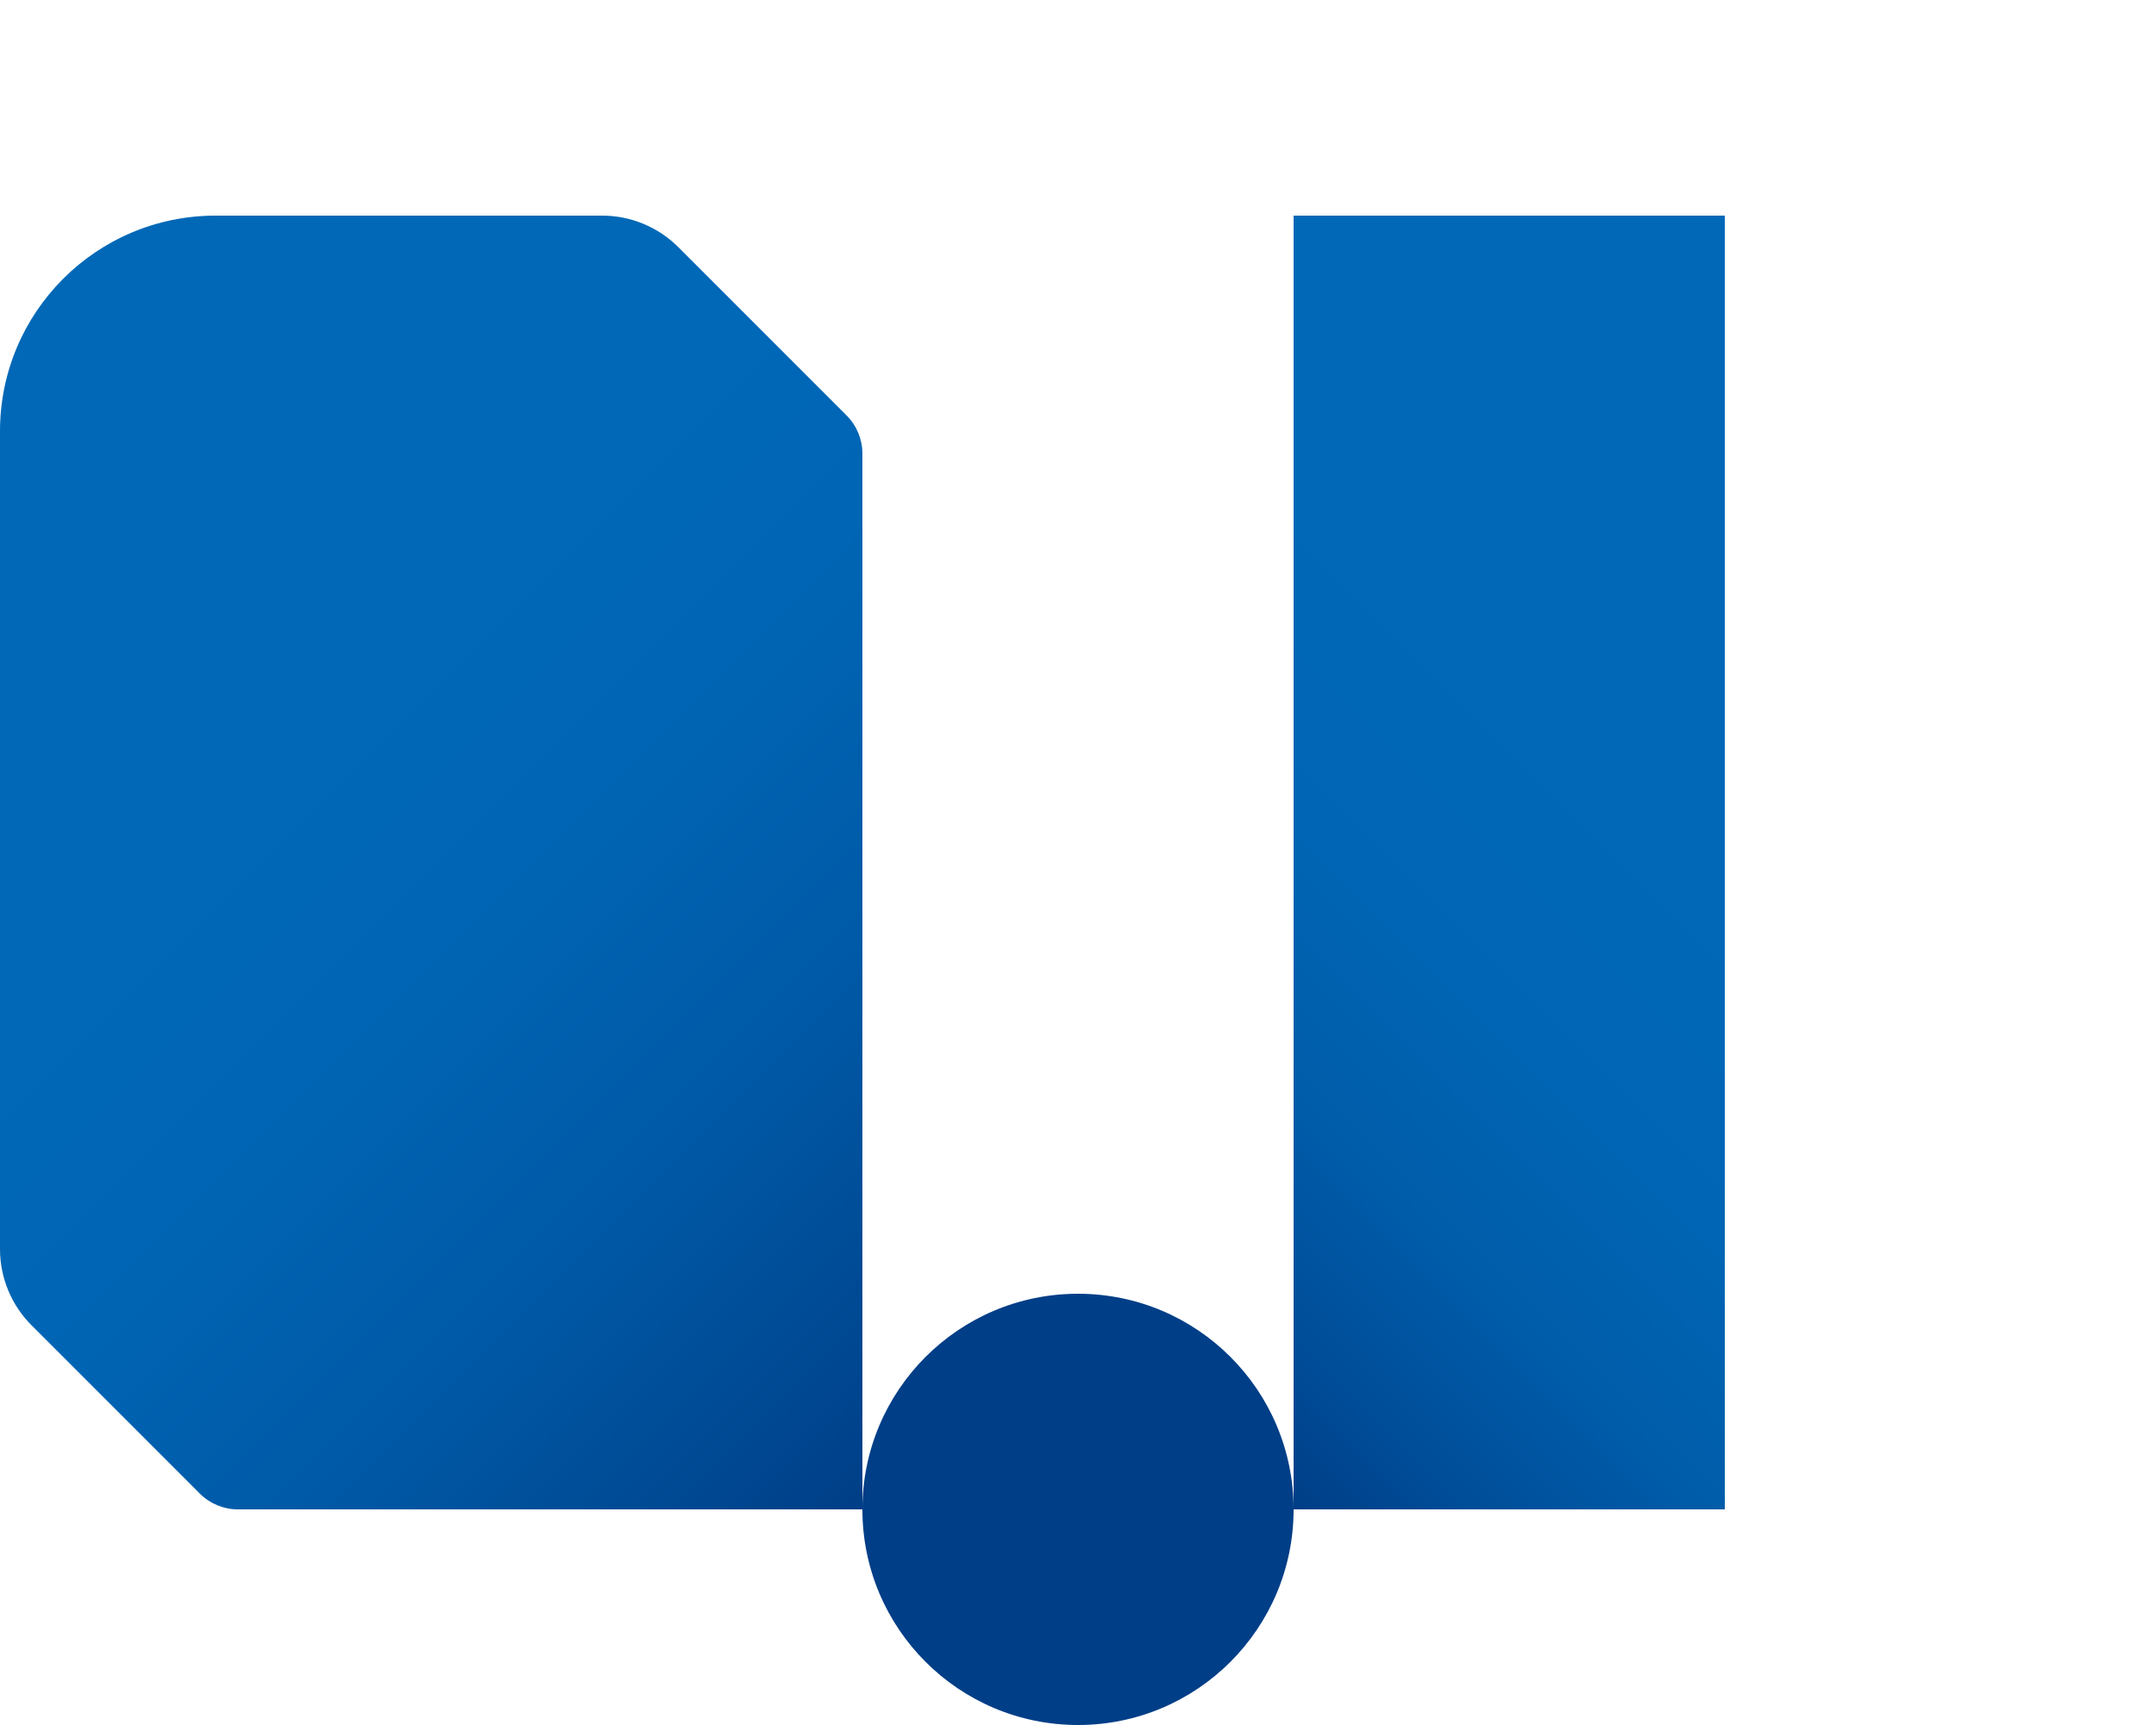
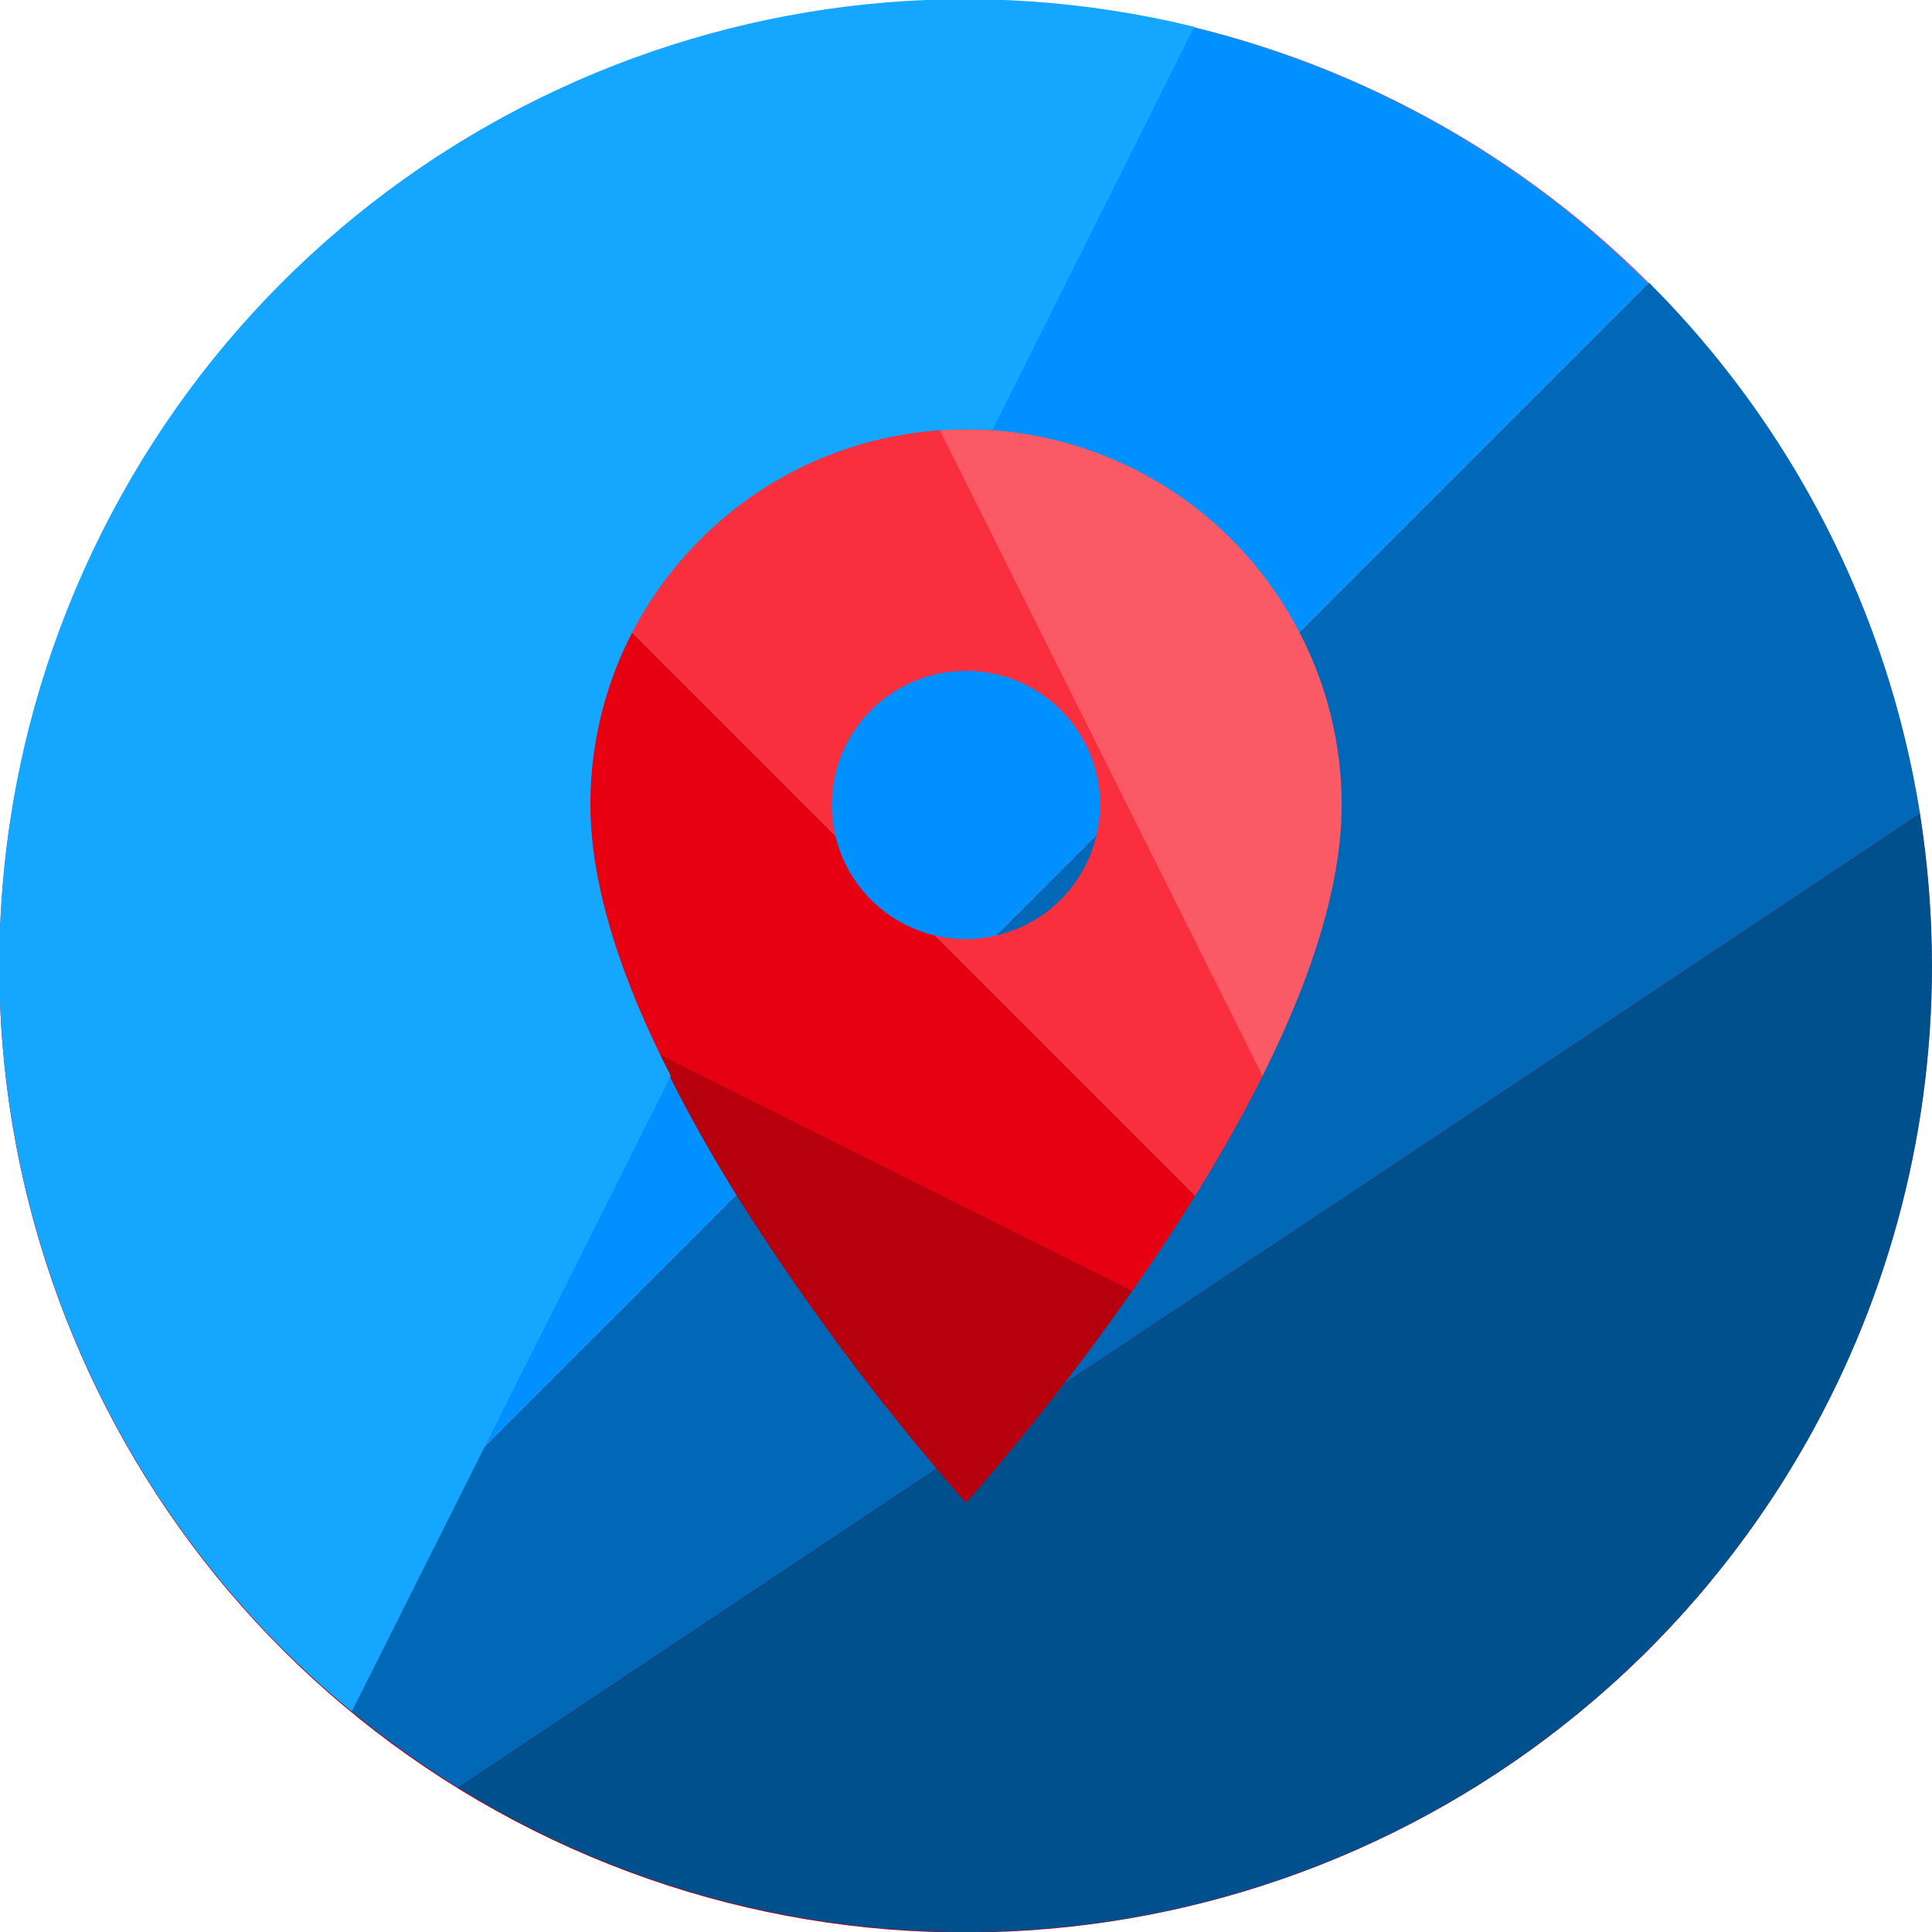
- <svg xmlns="http://www.w3.org/2000/svg" viewBox="0 0 640 512">
-   <defs>
-     <linearGradient id="未命名的渐变_27" x1="320" y1="384" x2="576" y2="128" gradientUnits="userSpaceOnUse">
-       <stop offset="0" stop-color="#003e87" />
-       <stop offset="0.11" stop-color="#004e9a" />
-       <stop offset="0.25" stop-color="#005daa" />
-       <stop offset="0.4" stop-color="#0065b4" />
-       <stop offset="0.6" stop-color="#0068b7" />
-       <stop offset="0.66" stop-color="#0068b7" />
-       <stop offset="1" stop-color="#0068b7" />
-     </linearGradient>
-     <linearGradient id="未命名的渐变_25" x1="288" y1="416" x2="-13.25" y2="114.75" gradientUnits="userSpaceOnUse">
-       <stop offset="0" stop-color="#003e87" />
-       <stop offset="0.08" stop-color="#004791" />
-       <stop offset="0.27" stop-color="#0059a6" />
-       <stop offset="0.46" stop-color="#0064b3" />
-       <stop offset="0.64" stop-color="#0068b7" />
-       <stop offset="0.69" stop-color="#0068b7" />
-       <stop offset="1" stop-color="#0068b7" />
-     </linearGradient>
-   </defs>
-   <g id="图层_3" data-name="图层 3">
-     <circle cx="320" cy="448" r="64" style="fill:#003e87" />
-     <rect x="384" y="64" width="128" height="384" style="fill:url(#未命名的渐变_27)" />
-     <path d="M64,64H178.75a32,32,0,0,1,22.62,9.37l49.94,49.94A16,16,0,0,1,256,134.63V448H70.63a16,16,0,0,1-11.32-4.69L9.37,393.37A32,32,0,0,1,0,370.75V128A64,64,0,0,1,64,64Z" style="fill:url(#未命名的渐变_25)" />
+ <svg xmlns="http://www.w3.org/2000/svg" viewBox="0 0 72 72">
+   <g id="Background">
+     <path d="M18.45,48.3,72.93,84.62a36.63,36.63,0,0,0,6.53-5.16L28.54,28.54A36,36,0,0,0,18.45,48.3Z" transform="translate(-18 -18)" style="fill:#e60012" />
+     <path d="M48.3,18.45A36,36,0,0,0,28.54,28.54L79.46,79.46a36.63,36.63,0,0,0,5.16-6.53Z" transform="translate(-18 -18)" style="fill:#f92f3d" />
+     <path d="M19,45.51A36,36,0,0,0,81.78,76.89Z" transform="translate(-18 -18)" style="fill:#b7000d" />
+     <path d="M54,18a36,36,0,0,0-8.49,1L76.89,81.78A36,36,0,0,0,54,18Z" transform="translate(-18 -18)" style="fill:#fa5a65" />
+   </g>
+   <g id="Foreground">
+     <path d="M59,48a5,5,0,1,0-5,5,5.23,5.23,0,0,0,1.14-.14l3.72-3.72A5.23,5.23,0,0,0,59,48Z" transform="translate(-18 -18)" style="fill:#0190ff" />
+     <path d="M45.45,62.55C42.54,57.84,40,52.47,40,48L23.38,72.93a36.63,36.63,0,0,0,5.16,6.53Z" transform="translate(-18 -18)" style="fill:#0190ff" />
+     <path d="M48.62,35.07a14,14,0,0,1,17.81,6.5l13-13A36,36,0,0,0,59.7,18.45Z" transform="translate(-18 -18)" style="fill:#0190ff" />
+     <path d="M45.45,62.55,28.54,79.46a36.63,36.63,0,0,0,6.53,5.16L52.9,72.73A90.72,90.72,0,0,1,45.45,62.55Z" transform="translate(-18 -18)" style="fill:#0068b7" />
+     <path d="M66.43,41.57A13.92,13.92,0,0,1,68,48c0,7-6.21,16.2-10.35,21.57L89.55,48.3A36,36,0,0,0,79.46,28.54Z" transform="translate(-18 -18)" style="fill:#0068b7" />
+     <path d="M58.86,49.14l-3.72,3.72A5,5,0,0,0,58.86,49.14Z" transform="translate(-18 -18)" style="fill:#0068b7" />
+     <path d="M54,74s-.42-.46-1.1-1.27L35.07,84.62A36,36,0,0,0,90,54a36.94,36.94,0,0,0-.45-5.7L57.65,69.57C55.57,72.26,54,74,54,74Z" transform="translate(-18 -18)" style="fill:#00508e" />
+     <path d="M40,48A14,14,0,0,1,54,34c.33,0,.65,0,1,0l7.51-15A36,36,0,0,0,31.11,81.78L43,58.1C41.23,54.65,40,51.1,40,48Z" transform="translate(-18 -18)" style="fill:#15a6ff" />
  </g>
</svg>
